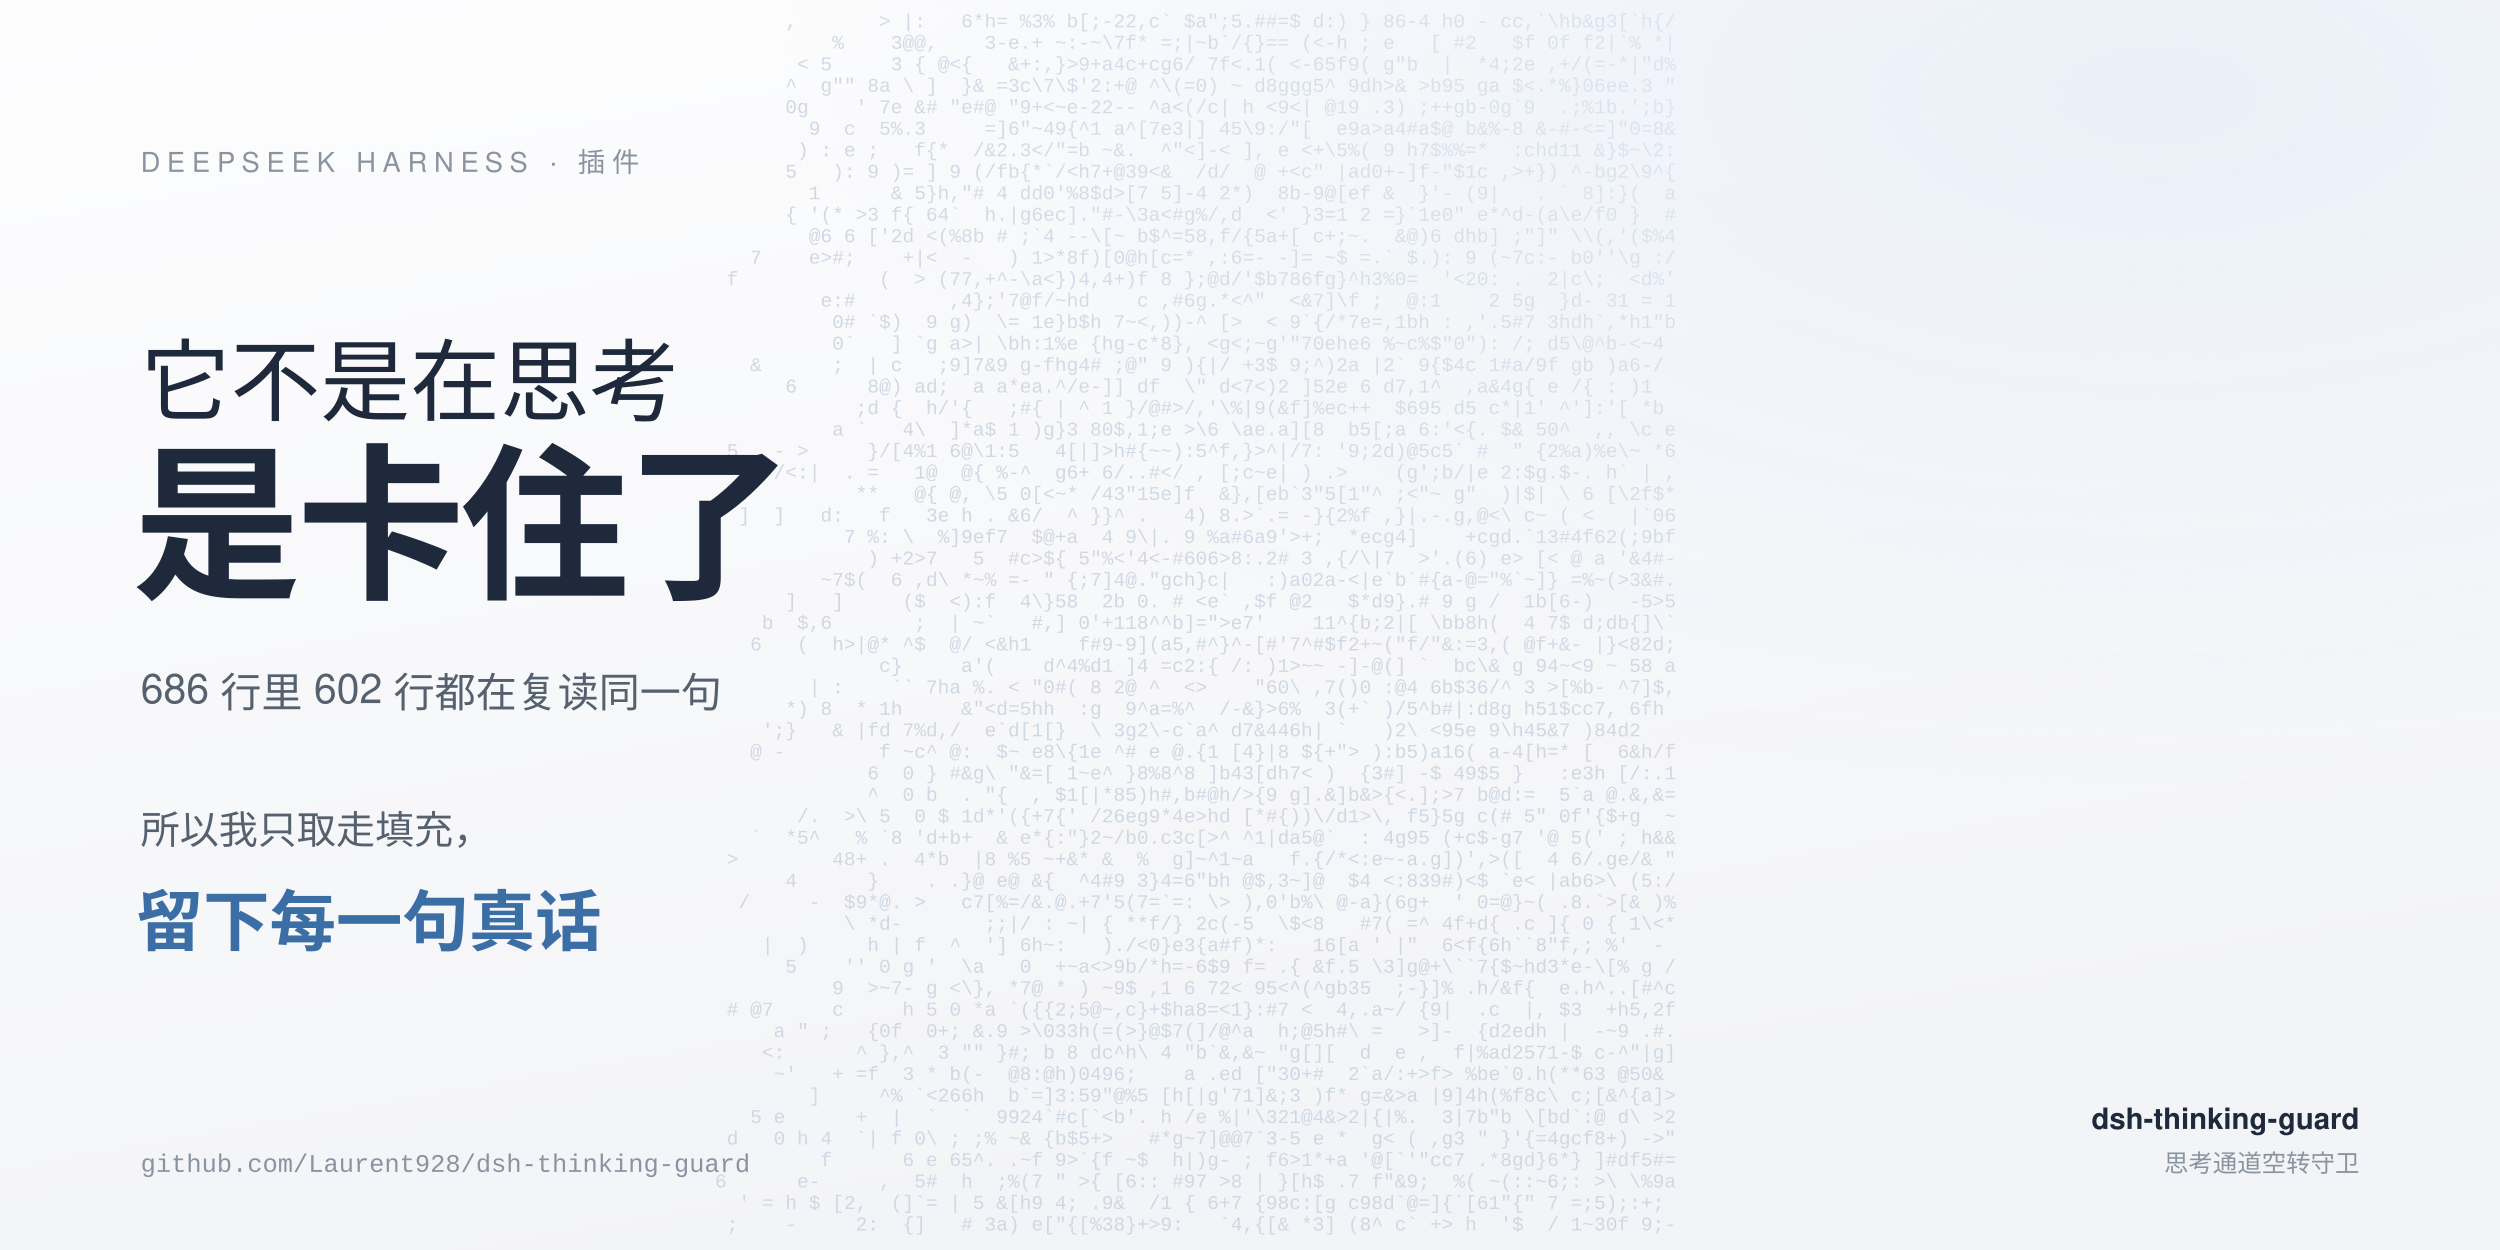
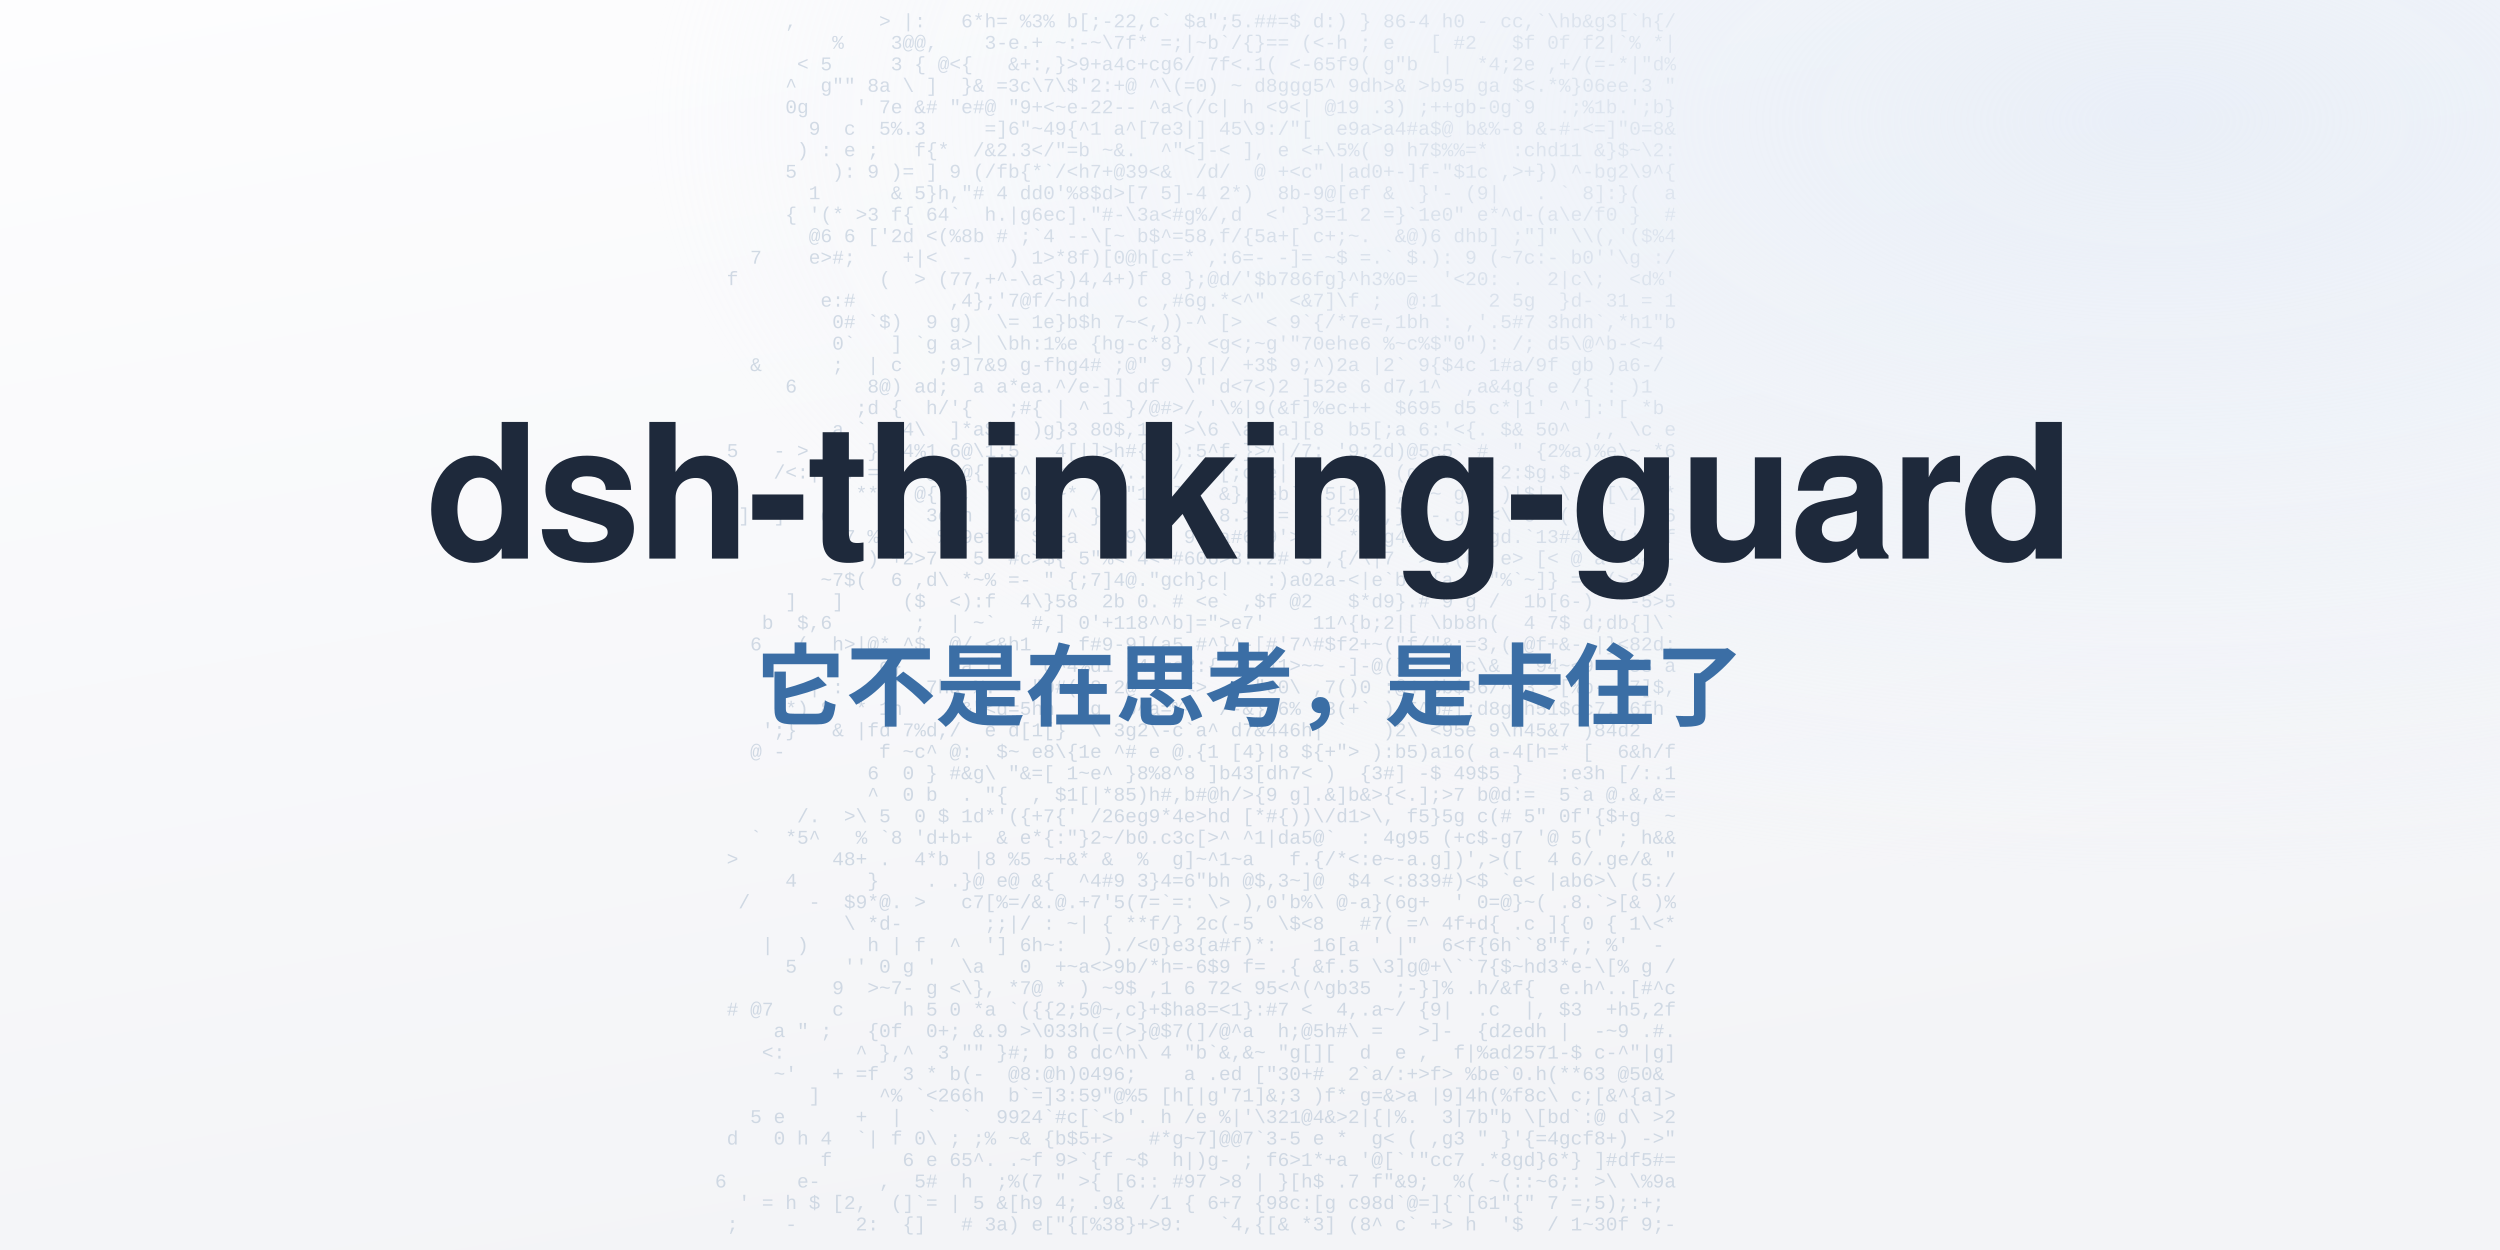
- <svg xmlns="http://www.w3.org/2000/svg" viewBox="0 0 1280 640" width="1280" height="640" role="img" aria-label="是卡住了">
+ <svg xmlns="http://www.w3.org/2000/svg" viewBox="0 0 1280 640" width="1280" height="640" role="img" aria-label="它不是在思考，是卡住了">
  <style>
    text { font-family: 'PingFang SC','Hiragino Sans GB','Microsoft YaHei','Noto Sans SC',Helvetica,Arial,sans-serif; }
    .noise { font-family: ui-monospace,Menlo,Consolas,'Courier New',monospace; font-size: 10px; fill: #cfd8e3; white-space: pre; }
-     .kicker { font-size: 14px; fill: #8a94a1; letter-spacing: 3.5px; }
-     .l1 { font-size: 46px; font-weight: 500; fill: #1e293b; }
-     .l2 { font-size: 86px; font-weight: 800; fill: #1e293b; letter-spacing: -2px; }
-     .stat { font-size: 21px; fill: #55616e; }
-     .fix1 { font-size: 20px; fill: #55616e; }
-     .fix2 { font-size: 34px; font-weight: 700; fill: #3b6ea5; }
-     .name { font-size: 15px; font-weight: 700; fill: #1e293b; }
-     .tag { font-size: 12.5px; fill: #8a94a1; }
-     .url { font-family: ui-monospace,Menlo,Consolas,'Courier New',monospace; font-size: 13px; fill: #8a94a1; }
+     .name { font-size: 96px; font-weight: 800; fill: #1e293b; letter-spacing: -2px; }
+     .line { font-size: 46px; font-weight: 600; fill: #3b6ea5; }
  </style>
  <defs>
    <linearGradient id="bg" x1="0" y1="0" x2="0.35" y2="1">
      <stop offset="0" stop-color="#FDFDFE" />
      <stop offset="1" stop-color="#F3F4F7" />
    </linearGradient>
-     <radialGradient id="glow" cx="0.86" cy="0.08" r="0.55">
-       <stop offset="0" stop-color="#e8eef7" stop-opacity="0.85" />
+     <radialGradient id="glow" cx="0.86" cy="0.10" r="0.6">
+       <stop offset="0" stop-color="#e8eef7" stop-opacity="0.9" />
      <stop offset="1" stop-color="#e8eef7" stop-opacity="0" />
    </radialGradient>
  </defs>
  <rect width="1280" height="640" fill="url(#bg)" />
  <text x="0" y="14" class="noise" xml:space="preserve" textLength="1280" lengthAdjust="spacing">                                                                   ,       &gt; |:   6*h= %3% b[;-22,c` $a";5.##=$ d:) } 86-4 h0 - cc,`\hb&amp;g3[`h{/</text>
  <text x="0" y="25" class="noise" xml:space="preserve" textLength="1280" lengthAdjust="spacing">                                                                       %    3@@,    3-e.+ ~:-~\7f* =;|~b`/{}== (&lt;-h ; e   [ #2   $f 0f f2|`% *|</text>
  <text x="0" y="36" class="noise" xml:space="preserve" textLength="1280" lengthAdjust="spacing">                                                                    &lt; 5     3 { @&lt;{   &amp;+:,}&gt;9+a4c+cg6/ 7f&lt;.1( &lt;-65f9( g"b  |  *4;2e ,+/(=-*|"d%</text>
  <text x="0" y="47" class="noise" xml:space="preserve" textLength="1280" lengthAdjust="spacing">                                                                   ^  g"" 8a \ ]  }&amp; =3c\7\$'2:+@ ^\(=0) ~ d8ggg5^ 9dh&gt;&amp; &gt;b95 ga $&lt;.*%}06ee.3 "</text>
  <text x="0" y="58" class="noise" xml:space="preserve" textLength="1280" lengthAdjust="spacing">                                                                   0g    ' 7e &amp;# "e#@ "9+&lt;~e-22-- ^a&lt;(/c| h &lt;9&lt;| @19 .3) ;++gb-0g`9  .;%1b.';b}</text>
  <text x="0" y="69" class="noise" xml:space="preserve" textLength="1280" lengthAdjust="spacing">                                                                     9  c  5%.3     =]6"~49{^1 a^[7e3|] 45\9:/"[  e9a&gt;a4#a$@ b&amp;%-8 &amp;-#-&lt;=]"0=8&amp;</text>
  <text x="0" y="80" class="noise" xml:space="preserve" textLength="1280" lengthAdjust="spacing">                                                                    ) : e ;   f{*  /&amp;2.3&lt;/"=b ~&amp;.  ^"&lt;]-&lt; ], e &lt;+\5%( 9 h7$%%=*  :chd11 &amp;}$~\2:</text>
  <text x="0" y="91" class="noise" xml:space="preserve" textLength="1280" lengthAdjust="spacing">                                                                   5   ): 9 )= ] 9 (/fb{*`/&lt;h7+@39&lt;&amp;  /d/  @ +&lt;c" |ad0+-]f-"$1c ,&gt;+}) ^-bg2\9^{</text>
  <text x="0" y="102" class="noise" xml:space="preserve" textLength="1280" lengthAdjust="spacing">                                                                     1      &amp; 5}h,"# 4 dd0'%8$d&gt;[7 5]-4 2*)  8b-9@[ef &amp;  }'- (9|   . ` 8]:}(  a</text>
  <text x="0" y="113" class="noise" xml:space="preserve" textLength="1280" lengthAdjust="spacing">                                                                   { '(* &gt;3 f{ 64`  h.|g6ec]."#-\3a&lt;#g%/,d  &lt;' }3=1 2 =}`1e0" e*^d-(a\e/f0 }  #</text>
  <text x="0" y="124" class="noise" xml:space="preserve" textLength="1280" lengthAdjust="spacing">                                                                     @6 6 ['2d &lt;(%8b # ;`4 --\[~ b$^=58,f/{5a+[ c+;~.  &amp;@)6 dhb] ;"]" \\(,'($%4</text>
  <text x="0" y="135" class="noise" xml:space="preserve" textLength="1280" lengthAdjust="spacing">                                                                7    e&gt;#;    +|&lt;  -   ) 1&gt;*8f)[0@h[c=* ,:6=- -]= ~$ =.` $.): 9 (~7c:- b0''\g :/</text>
  <text x="0" y="146" class="noise" xml:space="preserve" textLength="1280" lengthAdjust="spacing">                                                              f            (  &gt; (77,+^-\a&lt;})4,4+)f 8 };@d/'$b786fg}^h3%0=  '&lt;20: .  2|c\;  &lt;d%'</text>
  <text x="0" y="157" class="noise" xml:space="preserve" textLength="1280" lengthAdjust="spacing">                                                                      e:#        ,4};'7@f/~hd    c ,#6g.*&lt;^"  &lt;&amp;7]\f ;  @:1    2 5g  }d- 31 = 1</text>
  <text x="0" y="168" class="noise" xml:space="preserve" textLength="1280" lengthAdjust="spacing">                                                                       0# `$)  9 g)  \= 1e}b$h 7~&lt;,))-^ [&gt;  &lt; 9`{/*7e=,1bh : ,'.5#7 3hdh`,*h1"b</text>
  <text x="0" y="179" class="noise" xml:space="preserve" textLength="1280" lengthAdjust="spacing">                                                                       0`   ] `g a&gt;| \bh:1%e {hg-c*8}, &lt;g&lt;;~g'"70ehe6 %~c%$"0"): /; d5\@^b-&lt;~4 </text>
  <text x="0" y="190" class="noise" xml:space="preserve" textLength="1280" lengthAdjust="spacing">                                                                &amp;      ;  | c   ;9]7&amp;9 g-fhg4# ;@" 9 ){|/ +3$ 9;^)2a |2` 9{$4c 1#a/9f gb )a6-/ </text>
  <text x="0" y="201" class="noise" xml:space="preserve" textLength="1280" lengthAdjust="spacing">                                                                   6      8@) ad;  a a*ea.^/e-]] df  \" d&lt;7&lt;)2 ]52e 6 d7,1^  ,a&amp;4g{ e /{ : )1  </text>
  <text x="0" y="212" class="noise" xml:space="preserve" textLength="1280" lengthAdjust="spacing">                                                                         ;d {  h/'{   ;#{ | ^ 1 }/@#&gt;/,'\%|9(&amp;f]%ec++  $695 d5 c*|1' ^']:'[ *b </text>
  <text x="0" y="223" class="noise" xml:space="preserve" textLength="1280" lengthAdjust="spacing">                                                                       a `   4\  ]*a$ 1 )g}3 80$,1;e &gt;\6 \ae.a][8  b5[;a 6:'&lt;{. $&amp; 50^  ,, \c e</text>
  <text x="0" y="234" class="noise" xml:space="preserve" textLength="1280" lengthAdjust="spacing">                                                              5   - &gt;     }/[4%1 6@\1:5   4[|]&gt;h#{~~):5^f,}&gt;^|/7: '9;2d)@5c5` #  " {2%a)%e\~ *6</text>
  <text x="0" y="245" class="noise" xml:space="preserve" textLength="1280" lengthAdjust="spacing">                                                                  /&lt;:|  . =   1@  @{ %-^  g6+ 6/..#&lt;/ , [;c~e| ) .&gt;    (g';b/|e 2:$g.$-. h` | ,</text>
  <text x="0" y="256" class="noise" xml:space="preserve" textLength="1280" lengthAdjust="spacing">                                                                         **   @{ @, \5 0[&lt;~* /43"15e]f  &amp;},[eb`3"5[1"^ ;&lt;"~ g"  )|$| \ 6 [\2f$*</text>
  <text x="0" y="267" class="noise" xml:space="preserve" textLength="1280" lengthAdjust="spacing">                                                               ]  ]   d:   f   3e h . &amp;6/  ^ }}^ .   4) 8.&gt;`.= -}{2%f ,}|.-.g,@&lt;\ c~ ( &lt;   |`06</text>
  <text x="0" y="278" class="noise" xml:space="preserve" textLength="1280" lengthAdjust="spacing">                                                                        7 %: \  %]9ef7  $@+a  4 9\|. 9 %a#6a9'&gt;+;  *ecg4]    +cgd.`13#4f62(;9bf</text>
  <text x="0" y="289" class="noise" xml:space="preserve" textLength="1280" lengthAdjust="spacing">                                                                          ) +2&gt;7   5  #c&gt;${ 5"%&lt;'4&lt;-#606&gt;8:.2# 3 ,{/\|7  &gt;'.(6) e&gt; [&lt; @ a '&amp;4#-</text>
  <text x="0" y="300" class="noise" xml:space="preserve" textLength="1280" lengthAdjust="spacing">                                                                      ~7$(  6 ,d\ *~% =- " {;7]4@."gch}c|   :)a02a-&lt;|e`b`#{a-@="%`~]} =%~(&gt;3&amp;#.</text>
  <text x="0" y="311" class="noise" xml:space="preserve" textLength="1280" lengthAdjust="spacing">                                                                   ]   ]     ($  &lt;):f  4\}58  2b 0. # &lt;e` ,$f @2   $*d9}.# 9 g /  1b[6-)   -5&gt;5</text>
  <text x="0" y="322" class="noise" xml:space="preserve" textLength="1280" lengthAdjust="spacing">                                                                 b  $,6       ;  | ~`   #,] 0'+118^^b]="&gt;e7'    11^{b;2|[ \bb8h(  4 7$ d;db{]\`</text>
  <text x="0" y="333" class="noise" xml:space="preserve" textLength="1280" lengthAdjust="spacing">                                                                6   (  h&gt;|@* ^$  @/ &lt;&amp;h1    f#9-9](a5,#^}^-[#'7^#$f2+~("f/"&amp;:=3,( @f+&amp;- |}&lt;82d;</text>
  <text x="0" y="344" class="noise" xml:space="preserve" textLength="1280" lengthAdjust="spacing">                                                                           c}     a'(    d^4%d1 ]4 =c2:{ /: )1&gt;~~ -]-@(] `  bc\&amp; g 94~&lt;9 ~ 58 a</text>
  <text x="0" y="355" class="noise" xml:space="preserve" textLength="1280" lengthAdjust="spacing">                                                                     | :    `` 7ha %. &lt; "0#( 8 2@ ^  &lt;&gt;    "60\ ,7()0 :@4 6b$36/^ 3 &gt;[%b- ^7]$,</text>
  <text x="0" y="366" class="noise" xml:space="preserve" textLength="1280" lengthAdjust="spacing">                                                                   *) 8  * 1h     &amp;"&lt;d=5hh  :g  9^a=%^  /-&amp;}&gt;6%  3(+` )/5^b#|:d8g h51$cc7, 6fh </text>
  <text x="0" y="377" class="noise" xml:space="preserve" textLength="1280" lengthAdjust="spacing">                                                                 ';}   &amp; |fd 7%d,/  e`d[1[}  \ 3g2\-c`a^ d7&amp;446h| `   )2\ &lt;95e 9\h45&amp;7 )84d2   </text>
  <text x="0" y="388" class="noise" xml:space="preserve" textLength="1280" lengthAdjust="spacing">                                                                @ -        f ~c^ @:  $~ e8\{1e ^# e @.{1 [4}|8 ${+"&gt; ):b5)a16( a-4[h=* [  6&amp;h/f</text>
  <text x="0" y="399" class="noise" xml:space="preserve" textLength="1280" lengthAdjust="spacing">                                                                          6  0 } #&amp;g\ "&amp;=[ 1~e^ }8%8^8 ]b43[dh7&lt; )  {3#] -$ 49$5 }   :e3h [/:.1</text>
  <text x="0" y="410" class="noise" xml:space="preserve" textLength="1280" lengthAdjust="spacing">                                                                          ^  0 b  . "{  , $1[|*85)h#,b#@h/&gt;{9 g].&amp;]b&amp;&gt;{&lt;.];&gt;7 b@d:=  5`a @.&amp;,&amp;=</text>
  <text x="0" y="421" class="noise" xml:space="preserve" textLength="1280" lengthAdjust="spacing">                                                                    /.  &gt;\ 5  0 $ 1d*'({+7{' /26eg9*4e&gt;hd [*#{))\/d1&gt;\, f5}5g c(# 5" 0f'{$+g  ~</text>
  <text x="0" y="432" class="noise" xml:space="preserve" textLength="1280" lengthAdjust="spacing">                                                                `  *5^   % `8 'd+b+  &amp; e*{:"}2~/b0.c3c[&gt;^ ^1|da5@`  : 4g95 (+c$-g7 '@ 5(' ; h&amp;&amp;</text>
  <text x="0" y="443" class="noise" xml:space="preserve" textLength="1280" lengthAdjust="spacing">                                                              &gt;        48+ .  4*b  |8 %5 ~+&amp;* &amp;  %  g]~^1~a   f.{/*&lt;:e~-a.g])',&gt;([  4 6/.ge/&amp; "</text>
  <text x="0" y="454" class="noise" xml:space="preserve" textLength="1280" lengthAdjust="spacing">                                                                   4      }    . .}@ e@ &amp;{  ^4#9 3}4=6"bh @$,3~]@  $4 &lt;:839#)&lt;$ `e&lt; |ab6&gt;\ (5:/</text>
  <text x="0" y="465" class="noise" xml:space="preserve" textLength="1280" lengthAdjust="spacing">                                                               /     -  $9*@. &gt;   c7[%=/&amp;.@.+7'5(7=`=: \&gt; ),0'b%\ @-a}(6g+  ' 0=@}~( .8.`&gt;[&amp; )%</text>
  <text x="0" y="476" class="noise" xml:space="preserve" textLength="1280" lengthAdjust="spacing">                                                                        \ *d-       ;;|/ : ~| { **f/} 2c(-5  \$&lt;8   #7( =^ 4f+d{ .c ]{ 0 { 1\&lt;*</text>
  <text x="0" y="487" class="noise" xml:space="preserve" textLength="1280" lengthAdjust="spacing">                                                                 |  )     h | f  ^  '] 6h~:   )./&lt;0}e3{a#f)*:   16[a ' |"  6&lt;f{6h``8"f,; %'  - </text>
  <text x="0" y="498" class="noise" xml:space="preserve" textLength="1280" lengthAdjust="spacing">                                                                   5    '' 0 g '  \a   0  +~a&lt;&gt;9b/*h=-6$9 f= .{ &amp;f.5 \3]g@+\``7{$~hd3*e-\[% g /</text>
  <text x="0" y="509" class="noise" xml:space="preserve" textLength="1280" lengthAdjust="spacing">                                                                       9  &gt;~7- g &lt;\}, *7@ * ) ~9$ ,1 6 72&lt; 95&lt;^(^gb35  ;-}]% .h/&amp;f{  e.h^..[#^c</text>
  <text x="0" y="520" class="noise" xml:space="preserve" textLength="1280" lengthAdjust="spacing">                                                              # @7     c     h 5 0 *a `({{2;5@~,c}+$ha8=&lt;1}:#7 &lt;  4,.a~/ {9|  .c  |, $3  +h5,2f</text>
  <text x="0" y="531" class="noise" xml:space="preserve" textLength="1280" lengthAdjust="spacing">                                                                  a " ;   {0f  0+; &amp;.9 &gt;\033h(=(&gt;}@$7(]/@^a  h;@5h#\ =   &gt;]-  {d2edh |  -~9 .#.</text>
  <text x="0" y="542" class="noise" xml:space="preserve" textLength="1280" lengthAdjust="spacing">                                                                 &lt;:      ^ },^  3 "" }#; b 8 dc^h\ 4 "b`&amp;,&amp;~ "g[][  d  e ,  f|%ad2571-$ c-^"|g]</text>
  <text x="0" y="553" class="noise" xml:space="preserve" textLength="1280" lengthAdjust="spacing">                                                                  ~'   + =f  3 * b(-  @8:@h)0496;    a .ed ["30+#  2`a/:+&gt;f&gt; %be`0.h(**63 @50&amp; </text>
  <text x="0" y="564" class="noise" xml:space="preserve" textLength="1280" lengthAdjust="spacing">                                                                     ]     ^% `&lt;266h  b`=]3:59"@%5 [h[|g'71]&amp;;3 )f* g=&amp;&gt;a |9]4h(%f8c\ c;[&amp;^{a]&gt;</text>
  <text x="0" y="575" class="noise" xml:space="preserve" textLength="1280" lengthAdjust="spacing">                                                                5 e      +  |  `  `  9924`#c[`&lt;b'. h /e %|'\321@4&amp;&gt;2|{|%.  3|7b"b \[bd`:@ d\ &gt;2</text>
  <text x="0" y="586" class="noise" xml:space="preserve" textLength="1280" lengthAdjust="spacing">                                                              d   0 h 4  `| f 0\ ; ;% ~&amp; {b$5+&gt;   #*g~7]@@7`3-5 e *  g&lt; ( ,g3 " }'{=4gcf8+) -&gt;"</text>
  <text x="0" y="597" class="noise" xml:space="preserve" textLength="1280" lengthAdjust="spacing">                                                                      f      6 e 65^. .~f 9&gt;`{f ~$  h|)g- ; f6&gt;1*+a '@[`'"cc7 .*8gd}6*} ]#df5#=</text>
  <text x="0" y="608" class="noise" xml:space="preserve" textLength="1280" lengthAdjust="spacing">                                                             6      e-     ,  5#  h  ;%(7 " &gt;{ [6:: #97 &gt;8 | }[h$ .7 f"&amp;9;  %( ~(::~6;: &gt;\ \%9a</text>
  <text x="0" y="619" class="noise" xml:space="preserve" textLength="1280" lengthAdjust="spacing">                                                               ' = h $ [2,  (]`= | 5 &amp;[h9 4; .9&amp;  /1 { 6+7 {98c:[g c98d`@=]{`[61"{" 7 =;5);:+; </text>
  <text x="0" y="630" class="noise" xml:space="preserve" textLength="1280" lengthAdjust="spacing">                                                              ;    -     2:  {]   # 3a) e["{[%38}+&gt;9:   `4,{[&amp; *3] (8^ c` +&gt; h  '$  / 1~30f 9;-</text>
  <rect width="1280" height="640" fill="url(#glow)" />
-   <text x="72" y="88" class="kicker">DEEPSEEK HARNESS · 插件</text>
-   <text x="72" y="212" class="l1">它不是在思考</text>
-   <text x="68" y="300" class="l2">是卡住了</text>
-   <text x="72" y="360" class="stat">686 行里 602 行都在复读同一句</text>
-   <text x="72" y="432" class="fix1">所以我只取走填充，</text>
-   <text x="70" y="484" class="fix2">留下每一句真话</text>
-   <text x="72" y="600" class="url">github.com/Laurent928/dsh-thinking-guard</text>
-   <text x="1208" y="578" class="name" text-anchor="end">dsh-thinking-guard</text>
-   <text x="1208" y="600" class="tag" text-anchor="end">思考通道空转守卫</text>
+   <text x="640" y="286" text-anchor="middle" class="name">dsh-thinking-guard</text>
+   <text x="640" y="368" text-anchor="middle" class="line">它不是在思考，是卡住了</text>
</svg>
